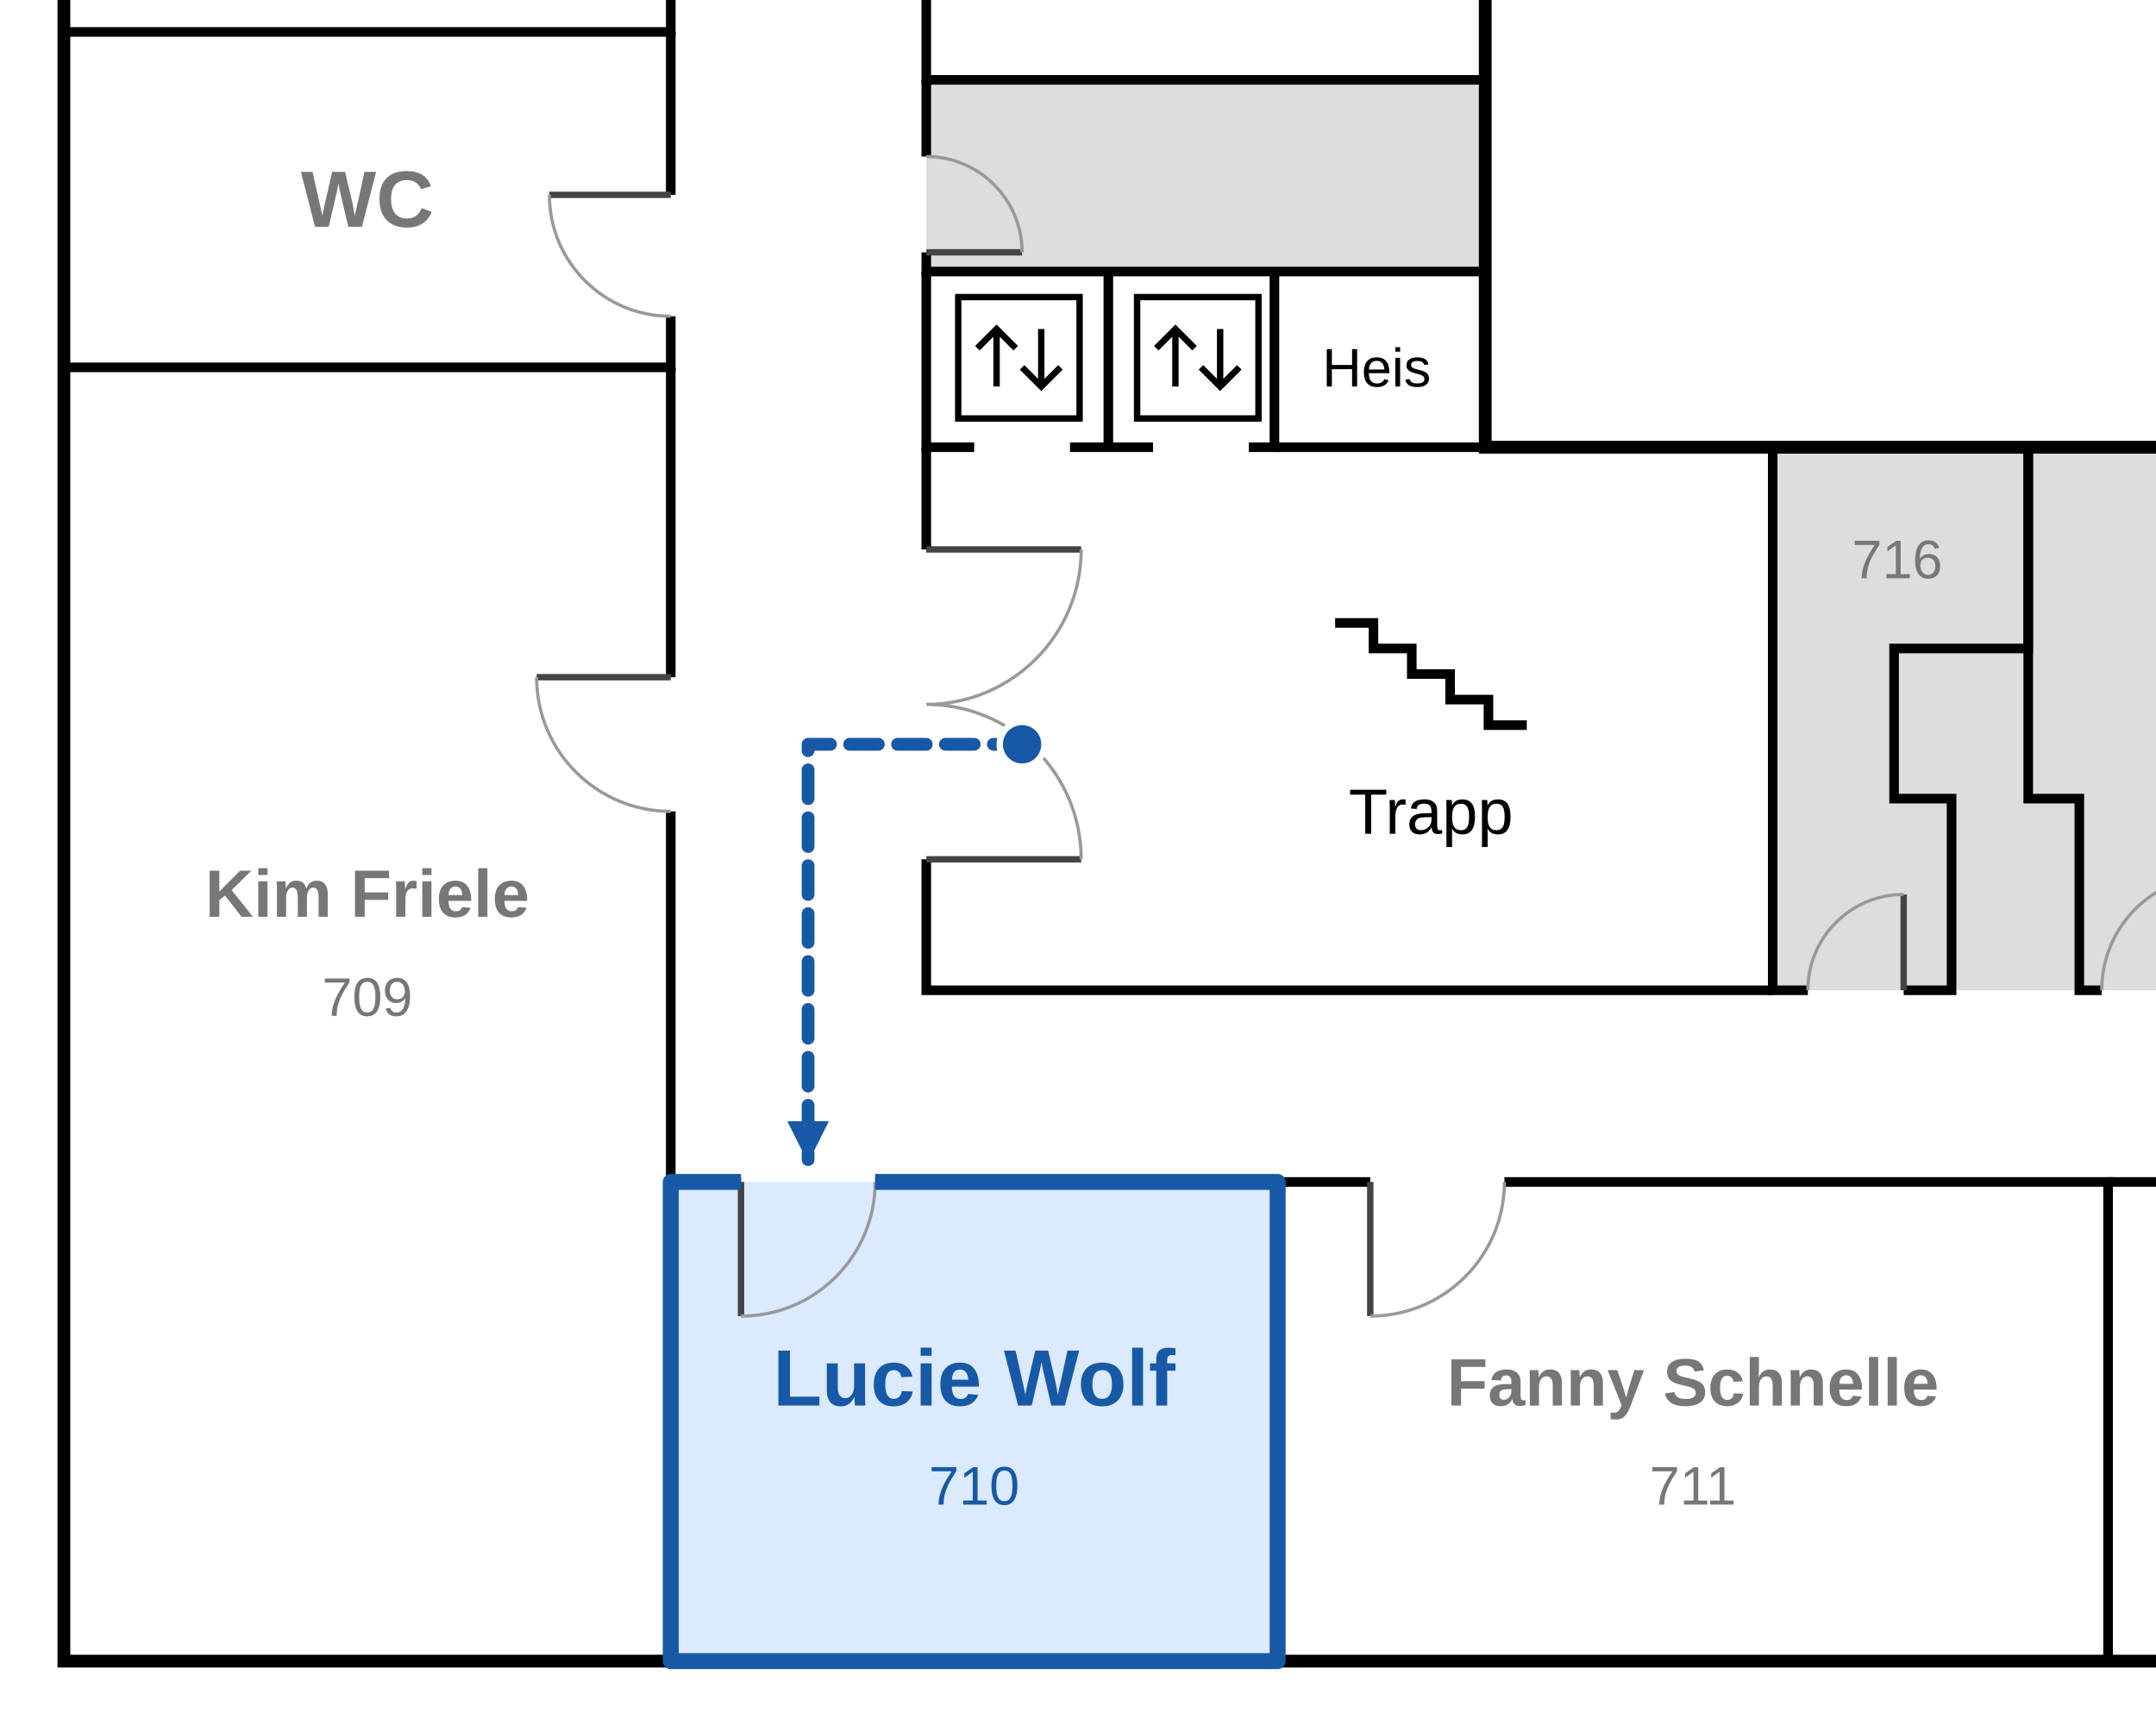
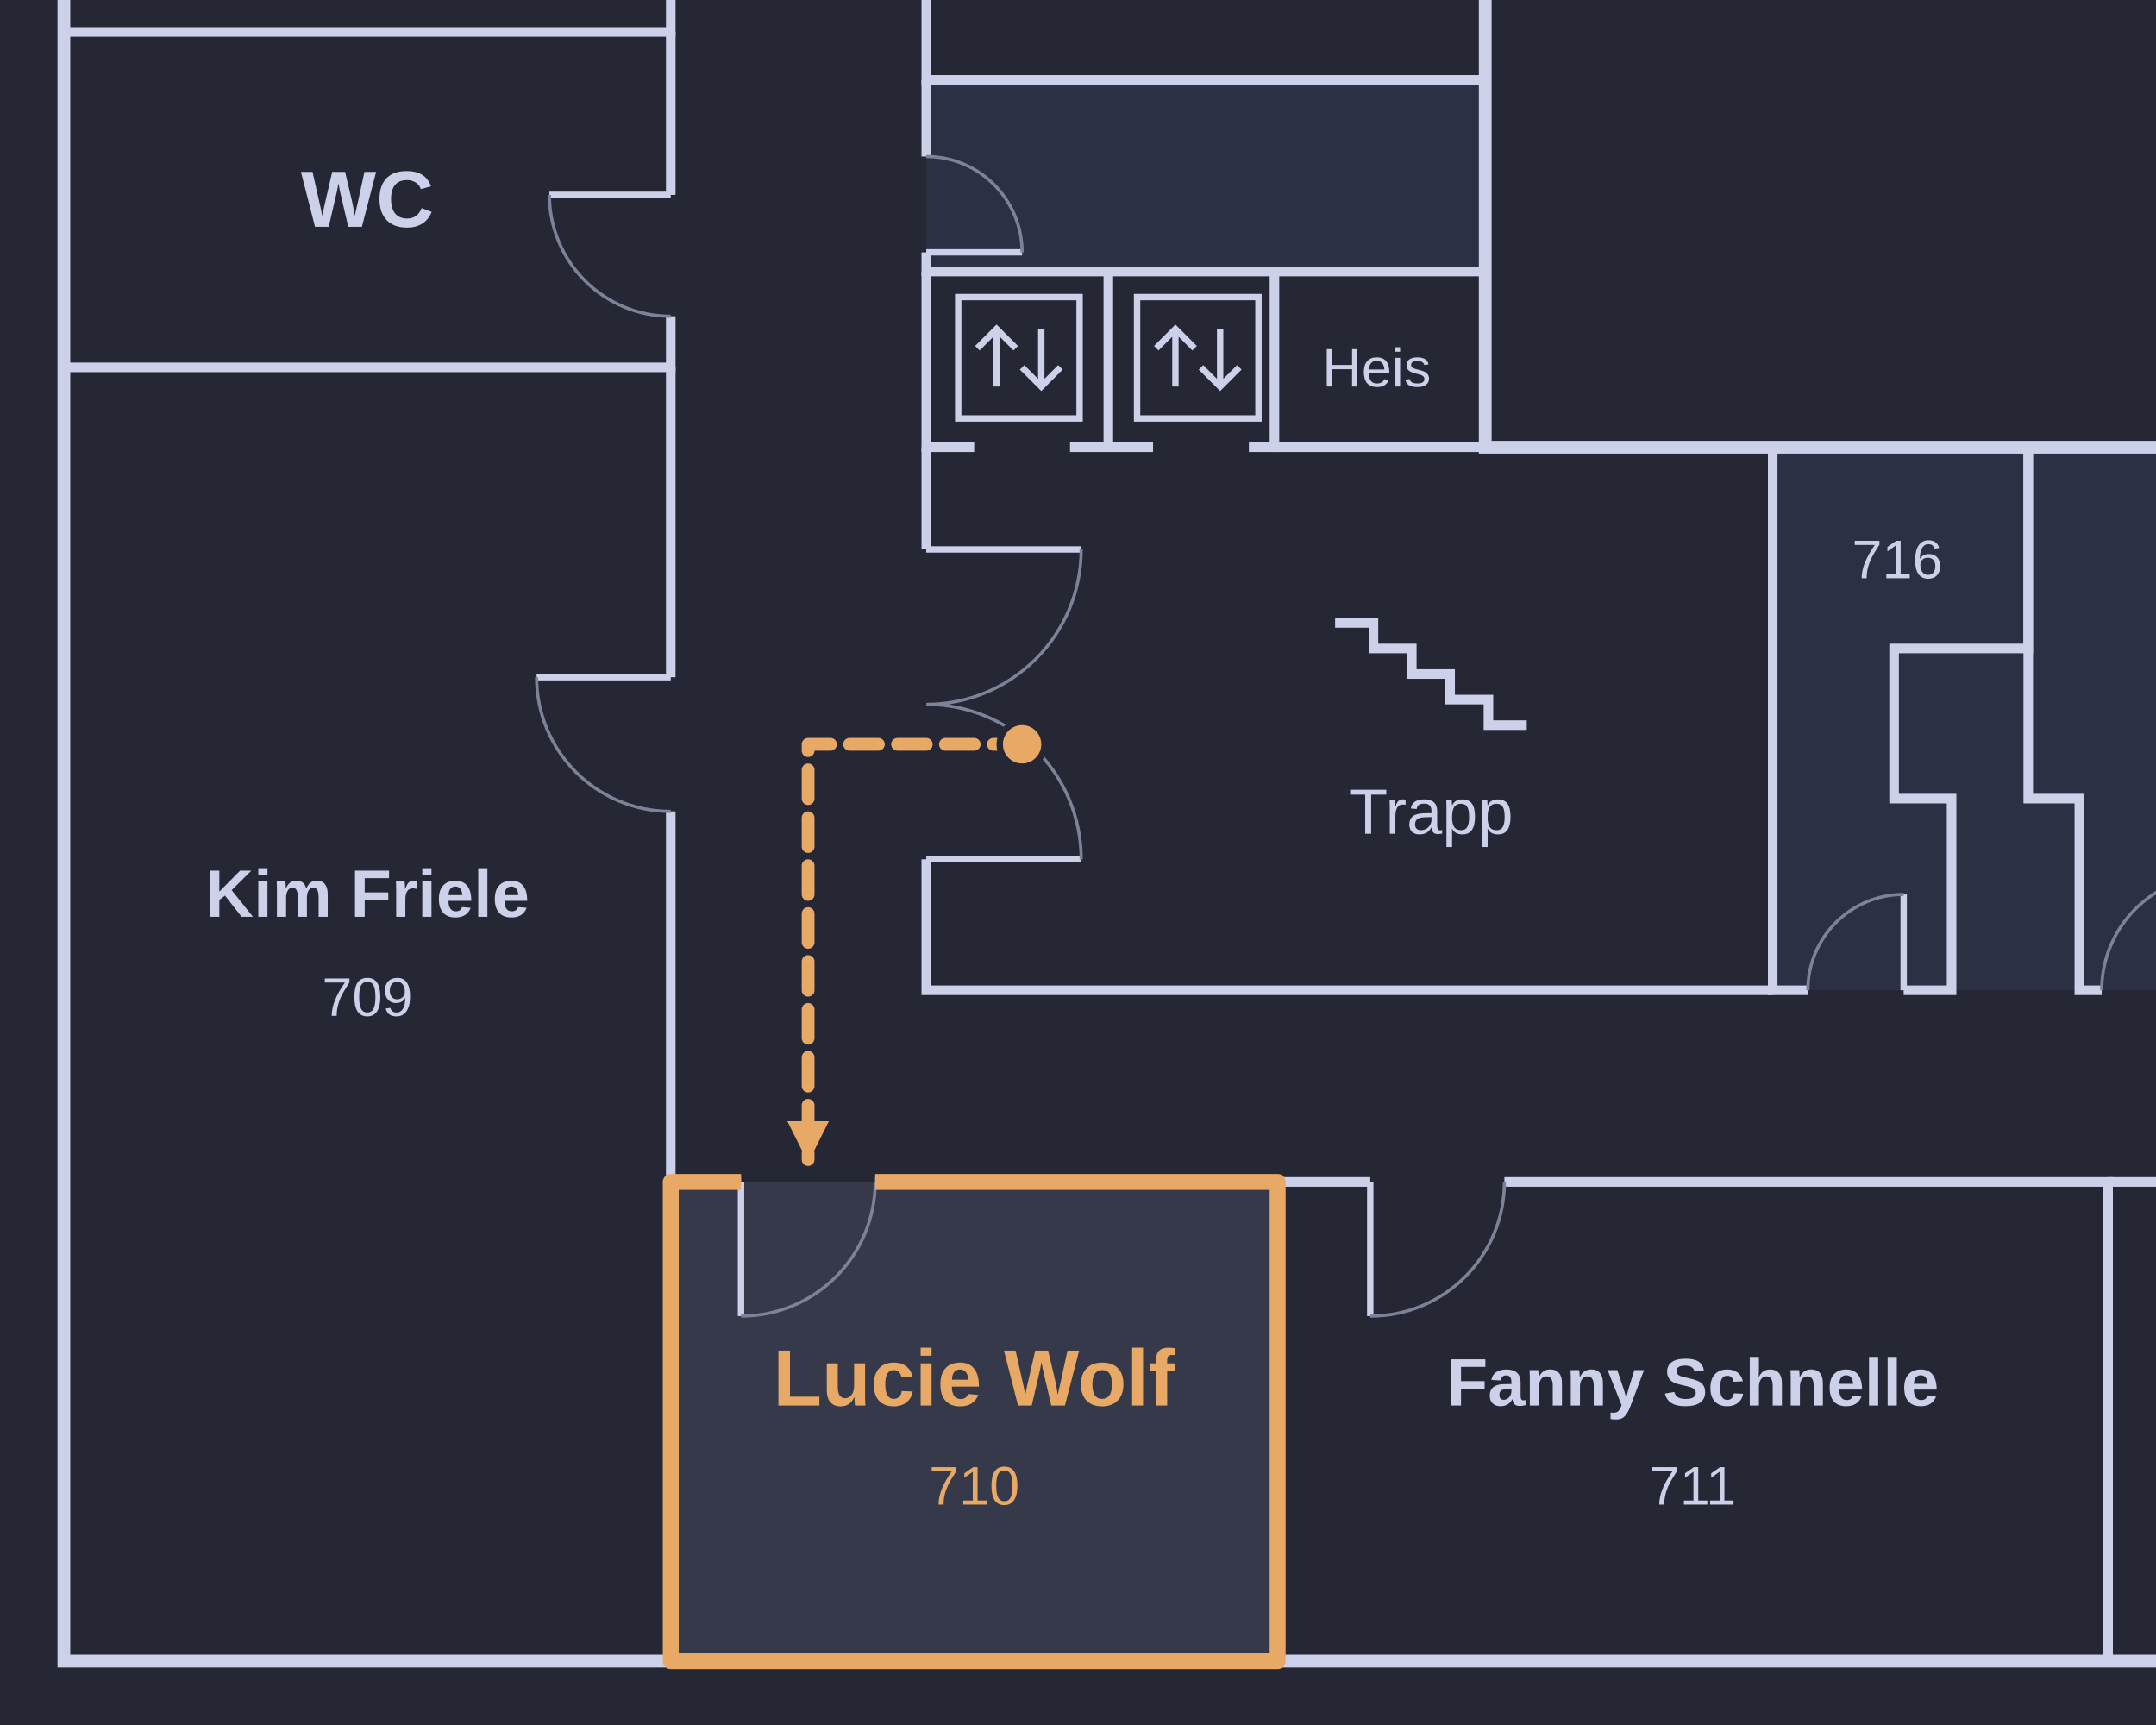
<svg xmlns="http://www.w3.org/2000/svg" xmlns:xlink="http://www.w3.org/1999/xlink" width="675" height="540" viewBox="0 110 675 540" role="img" aria-labelledby="room-710-map-title room-710-map-description" lang="nb">
  <defs>
-     <g id="room-710-stair-symbol" fill="none" stroke="black" stroke-width="3">
+     <g id="room-710-stair-symbol" fill="none" stroke="#ccd1e9" stroke-width="3">
      <path d="M 0,0 H 12 V 8 H 24 V 16 H 36 V 24 H 48 V 32 H 60" />
    </g>
-     <g id="room-710-lift-symbol" fill="none" stroke="black" stroke-width="2">
+     <g id="room-710-lift-symbol" fill="none" stroke="#ccd1e9" stroke-width="2">
      <rect width="38" height="38" />
      <path d="M 12,28 V 10 M 6,16 L 12,10 L 18,16                M 26,10 V 28 M 20,22 L 26,28 L 32,22" />
    </g>
    <clipPath id="room-710-map-crop">
      <rect x="0" y="110" width="675" height="540" />
    </clipPath>
    <marker id="room-710-route-arrow" markerUnits="userSpaceOnUse" markerWidth="13" markerHeight="13" viewBox="0 0 13 13" refX="12" refY="6.5" orient="auto">
-       <path d="M 0,0 L 13,6.5 L 0,13 Z" fill="#1759a6" />
+       <path d="M 0,0 L 13,6.5 L 0,13 Z" fill="#e7a965" />
    </marker>
  </defs>
-   <rect x="0" y="110" width="675" height="540" fill="white" />
+   <rect x="0" y="110" width="675" height="540" fill="#252735" />
  <g clip-path="url(#room-710-map-crop)">
-     <g font-family="Arial, Helvetica, sans-serif" fill="black" transform="translate(-30 -340)">
-       <g id="room-710-service-room-fills" fill="#dddddd">
+     <g font-family="Arial, Helvetica, sans-serif" fill="#ccd1e9" transform="translate(-30 -340)">
+       <g id="room-710-service-room-fills" fill="#2B3045">
        <rect x="585" y="590" width="160" height="170" />
        <rect x="320" y="475" width="175" height="60" />
      </g>
-       <g id="room-710-emergency-stairwell-fills" fill="#eeeeee">
+       <g id="room-710-emergency-stairwell-fills" fill="#35394a">
        <rect x="320" y="110" width="175" height="80" />
        <rect x="1000" y="590" width="150" height="170" />
      </g>
-       <rect id="room-710-destination-fill" x="240" y="820" width="190" height="150" fill="#dbeafe" />
-       <path id="room-710-outer-walls" d="M 50,110 H 495 V 590 H 1150 V 970 H 50 Z" fill="none" stroke="black" stroke-width="4" />
-       <g fill="none" stroke="black" stroke-width="3">
+       <rect id="room-710-destination-fill" x="240" y="820" width="190" height="150" fill="#35394a" />
+       <path id="room-710-outer-walls" d="M 50,110 H 495 V 590 H 1150 V 970 H 50 Z" fill="none" stroke="#ccd1e9" stroke-width="4" />
+       <g fill="none" stroke="#ccd1e9" stroke-width="3">
        <g id="room-710-room-707" data-room-number="707">
          <path d="M 240,110 V 268 M 240,310 V 460 H 50" />
        </g>
        <g id="room-710-room-706" data-room-number="706">
          <path d="M 495,190 H 320 V 268 M 320,310 V 345 H 495" />
        </g>
        <g id="room-710-room-705" data-room-number="705">
          <path d="M 320,345 V 388 M 320,430 V 475 H 495" />
        </g>
        <g id="room-710-room-710" data-room-number="710">
          <path d="M 240,970 V 820 H 262 M 304,820 H 430 V 970" />
        </g>
        <g id="room-710-room-711" data-room-number="711">
          <path d="M 430,820 H 459 M 501,820 H 690 V 970" />
        </g>
        <g id="room-710-room-712" data-room-number="712">
          <path d="M 690,820 H 810 M 852,820 H 950 V 970" />
        </g>
        <g id="room-710-room-713" data-room-number="713">
          <path d="M 950,820 H 978 M 1020,820 H 1150" />
        </g>
        <g id="room-710-room-714" data-room-number="714">
          <path d="M 745,590 V 760 H 793 M 835,760 H 1000 V 590" />
        </g>
        <g id="room-710-room-716" data-room-number="716">
          <path d="M 585,590 V 760 H 596 M 626,760 H 641 V 700                  H 623 V 653 H 665 V 590" />
        </g>
        <g id="room-710-room-709" data-room-number="709">
          <path d="M 240,565 V 662 M 240,704 V 820" />
        </g>
        <g id="room-710-wc-area">
          <path d="M 240,460 V 511 M 240,549 V 565 H 50" />
        </g>
        <g id="room-710-unlabelled-areas">
          <path d="M 320,475 V 499 M 320,529 V 535 H 495" />
          <path d="M 665,590 V 700 H 681 V 760 H 688 M 724,760 H 745" />
        </g>
        <g id="room-710-main-stairwell">
          <path d="M 429,590 H 585 M 320,590 V 622                  M 320,719 V 760 H 585" />
        </g>
        <g id="room-710-lift-area">
          <path d="M 320,535 V 590 H 335 M 365,590 H 391                  M 421,590 H 429 V 535 M 377,535 V 590" />
        </g>
        <g id="room-710-upper-stairwell">
          <path d="M 320,110 V 145 M 320,179 V 190" />
        </g>
        <g id="room-710-right-stairwell">
          <path d="M 1000,760 H 1079 M 1121,760 H 1150" />
        </g>
      </g>
      <g id="room-710-doors" fill="none">
        <g id="room-710-door-707" transform="translate(240 268) rotate(90)">
-           <path d="M 0,0 V 42" stroke="#444444" stroke-width="2" />
-           <path d="M 0,42 A 42,42 0 0 0 42,0" stroke="#999999" stroke-width="1" />
+           <path d="M 0,0 V 42" stroke="#ccd1e9" stroke-width="2" />
+           <path d="M 0,42 A 42,42 0 0 0 42,0" stroke="#7f8198" stroke-width="1" />
        </g>
        <g id="room-710-door-706" transform="translate(320 310) rotate(-90)">
-           <path d="M 0,0 V 42" stroke="#444444" stroke-width="2" />
-           <path d="M 0,42 A 42,42 0 0 0 42,0" stroke="#999999" stroke-width="1" />
+           <path d="M 0,0 V 42" stroke="#ccd1e9" stroke-width="2" />
+           <path d="M 0,42 A 42,42 0 0 0 42,0" stroke="#7f8198" stroke-width="1" />
        </g>
        <g id="room-710-door-705" transform="translate(320 430) rotate(-90)">
-           <path d="M 0,0 V 42" stroke="#444444" stroke-width="2" />
-           <path d="M 0,42 A 42,42 0 0 0 42,0" stroke="#999999" stroke-width="1" />
+           <path d="M 0,0 V 42" stroke="#ccd1e9" stroke-width="2" />
+           <path d="M 0,42 A 42,42 0 0 0 42,0" stroke="#7f8198" stroke-width="1" />
        </g>
        <g id="room-710-door-709-upper" transform="translate(240 662) rotate(90)">
-           <path d="M 0,0 V 42" stroke="#444444" stroke-width="2" />
-           <path d="M 0,42 A 42,42 0 0 0 42,0" stroke="#999999" stroke-width="1" />
+           <path d="M 0,0 V 42" stroke="#ccd1e9" stroke-width="2" />
+           <path d="M 0,42 A 42,42 0 0 0 42,0" stroke="#7f8198" stroke-width="1" />
        </g>
        <g id="room-710-door-wc" transform="translate(240 511) rotate(90)">
-           <path d="M 0,0 V 38" stroke="#444444" stroke-width="2" />
-           <path d="M 0,38 A 38,38 0 0 0 38,0" stroke="#999999" stroke-width="1" />
+           <path d="M 0,0 V 38" stroke="#ccd1e9" stroke-width="2" />
+           <path d="M 0,38 A 38,38 0 0 0 38,0" stroke="#7f8198" stroke-width="1" />
        </g>
        <g id="room-710-door-710" transform="translate(262 820) rotate(0)">
-           <path d="M 0,0 V 42" stroke="#444444" stroke-width="2" />
-           <path d="M 0,42 A 42,42 0 0 0 42,0" stroke="#999999" stroke-width="1" />
+           <path d="M 0,0 V 42" stroke="#ccd1e9" stroke-width="2" />
+           <path d="M 0,42 A 42,42 0 0 0 42,0" stroke="#7f8198" stroke-width="1" />
        </g>
        <g id="room-710-door-711" transform="translate(459 820) rotate(0)">
-           <path d="M 0,0 V 42" stroke="#444444" stroke-width="2" />
-           <path d="M 0,42 A 42,42 0 0 0 42,0" stroke="#999999" stroke-width="1" />
+           <path d="M 0,0 V 42" stroke="#ccd1e9" stroke-width="2" />
+           <path d="M 0,42 A 42,42 0 0 0 42,0" stroke="#7f8198" stroke-width="1" />
        </g>
        <g id="room-710-door-712" transform="translate(810 820) rotate(0)">
-           <path d="M 0,0 V 42" stroke="#444444" stroke-width="2" />
-           <path d="M 0,42 A 42,42 0 0 0 42,0" stroke="#999999" stroke-width="1" />
+           <path d="M 0,0 V 42" stroke="#ccd1e9" stroke-width="2" />
+           <path d="M 0,42 A 42,42 0 0 0 42,0" stroke="#7f8198" stroke-width="1" />
        </g>
        <g id="room-710-door-713" transform="translate(978 820) rotate(0)">
-           <path d="M 0,0 V 42" stroke="#444444" stroke-width="2" />
-           <path d="M 0,42 A 42,42 0 0 0 42,0" stroke="#999999" stroke-width="1" />
+           <path d="M 0,0 V 42" stroke="#ccd1e9" stroke-width="2" />
+           <path d="M 0,42 A 42,42 0 0 0 42,0" stroke="#7f8198" stroke-width="1" />
        </g>
        <g id="room-710-door-714-left" transform="translate(835 760) rotate(180)">
-           <path d="M 0,0 V 42" stroke="#444444" stroke-width="2" />
-           <path d="M 0,42 A 42,42 0 0 0 42,0" stroke="#999999" stroke-width="1" />
+           <path d="M 0,0 V 42" stroke="#ccd1e9" stroke-width="2" />
+           <path d="M 0,42 A 42,42 0 0 0 42,0" stroke="#7f8198" stroke-width="1" />
        </g>
        <g id="room-710-door-716" transform="translate(626 760) rotate(180)">
-           <path d="M 0,0 V 30" stroke="#444444" stroke-width="2" />
-           <path d="M 0,30 A 30,30 0 0 0 30,0" stroke="#999999" stroke-width="1" />
+           <path d="M 0,0 V 30" stroke="#ccd1e9" stroke-width="2" />
+           <path d="M 0,30 A 30,30 0 0 0 30,0" stroke="#7f8198" stroke-width="1" />
        </g>
        <g id="room-710-door-service-by-714" transform="translate(724 760) rotate(180)">
-           <path d="M 0,0 V 36" stroke="#444444" stroke-width="2" />
-           <path d="M 0,36 A 36,36 0 0 0 36,0" stroke="#999999" stroke-width="1" />
+           <path d="M 0,0 V 36" stroke="#ccd1e9" stroke-width="2" />
+           <path d="M 0,36 A 36,36 0 0 0 36,0" stroke="#7f8198" stroke-width="1" />
        </g>
        <g id="room-710-door-service-by-705" transform="translate(320 529) rotate(-90)">
-           <path d="M 0,0 V 30" stroke="#444444" stroke-width="2" />
-           <path d="M 0,30 A 30,30 0 0 0 30,0" stroke="#999999" stroke-width="1" />
+           <path d="M 0,0 V 30" stroke="#ccd1e9" stroke-width="2" />
+           <path d="M 0,30 A 30,30 0 0 0 30,0" stroke="#7f8198" stroke-width="1" />
        </g>
        <g id="room-710-door-upper-emergency" transform="translate(320 179) rotate(-90)">
-           <path d="M 0,0 V 34" stroke="#444444" stroke-width="2" />
-           <path d="M 0,34 A 34,34 0 0 0 34,0" stroke="#999999" stroke-width="1" />
+           <path d="M 0,0 V 34" stroke="#ccd1e9" stroke-width="2" />
+           <path d="M 0,34 A 34,34 0 0 0 34,0" stroke="#7f8198" stroke-width="1" />
        </g>
        <g id="room-710-door-right-emergency" transform="translate(1121 760) rotate(180)">
-           <path d="M 0,0 V 42" stroke="#444444" stroke-width="2" />
-           <path d="M 0,42 A 42,42 0 0 0 42,0" stroke="#999999" stroke-width="1" />
+           <path d="M 0,0 V 42" stroke="#ccd1e9" stroke-width="2" />
+           <path d="M 0,42 A 42,42 0 0 0 42,0" stroke="#7f8198" stroke-width="1" />
        </g>
        <g id="room-710-main-stairwell-double-door">
-           <path d="M 320,622 H 368.5 M 320,719 H 368.5" stroke="#444444" stroke-width="2" />
-           <path d="M 368.5,622 A 48.5,48.5 0 0 1 320,670.5 M 368.5,719 A 48.5,48.5 0 0 0 320,670.5" stroke="#999999" stroke-width="1" />
-         </g>
-       </g>
-       <path id="room-710-destination-outline" d="M 262,820 H 240 V 970 H 430 V 820 H 304" fill="none" stroke="#1759a6" stroke-width="5" stroke-linejoin="round" />
-       <g id="room-710-room-labels" font-size="21" text-anchor="middle" fill="#777777">
+           <path d="M 320,622 H 368.5 M 320,719 H 368.5" stroke="#ccd1e9" stroke-width="2" />
+           <path d="M 368.5,622 A 48.5,48.5 0 0 1 320,670.5 M 368.5,719 A 48.5,48.5 0 0 0 320,670.5" stroke="#7f8198" stroke-width="1" />
+         </g>
+       </g>
+       <path id="room-710-destination-outline" d="M 262,820 H 240 V 970 H 430 V 820 H 304" fill="none" stroke="#e7a965" stroke-width="5" stroke-linejoin="round" />
+       <g id="room-710-room-labels" font-size="21" text-anchor="middle" fill="#ccd1e9">
        <g id="room-710-label-707">
          <text x="145" y="266" font-weight="bold">
            <tspan x="145" dy="0">Torborg</tspan>
            <tspan x="145" dy="27">Nedraas</tspan>
          </text>
          <text x="145" y="324" font-size="17">707</text>
        </g>
        <g id="room-710-label-706">
          <text x="408" y="247" font-weight="bold">
            <tspan x="408" dy="0">Marie</tspan>
            <tspan x="408" dy="27">Monsen</tspan>
          </text>
          <text x="408" y="305" font-size="17">706</text>
        </g>
        <g id="room-710-label-705">
          <text x="408" y="385" font-weight="bold">
            <tspan x="408" dy="0">Amalie</tspan>
            <tspan x="408" dy="27">Hansen</tspan>
          </text>
          <text x="408" y="443" font-size="17">705</text>
        </g>
        <g id="room-710-label-709">
          <text x="145" y="737" font-weight="bold">
            <tspan x="145" dy="0">Kim Friele</tspan>
          </text>
          <text x="145" y="768" font-size="17">709</text>
        </g>
-         <g id="room-710-label-710" fill="#1759a6" font-size="25">
+         <g id="room-710-label-710" fill="#e7a965" font-size="25">
          <text x="335" y="890" font-weight="bold">
            <tspan x="335" dy="0">Lucie Wolf</tspan>
          </text>
          <text x="335" y="921" font-size="17">710</text>
        </g>
        <g id="room-710-label-711">
          <text x="560" y="890" font-weight="bold">
            <tspan x="560" dy="0">Fanny Schnelle</tspan>
          </text>
          <text x="560" y="921" font-size="17">711</text>
        </g>
        <g id="room-710-label-712">
          <text x="820" y="890" font-weight="bold">
            <tspan x="820" dy="0">Amalie Skram</tspan>
          </text>
          <text x="820" y="921" font-size="17">712</text>
        </g>
        <g id="room-710-label-713">
          <text x="1050" y="890" font-weight="bold">
            <tspan x="1050" dy="0">Anne Gullestad</tspan>
          </text>
          <text x="1050" y="921" font-size="17">713</text>
        </g>
        <g id="room-710-label-714">
          <text x="873" y="671" font-weight="bold">
            <tspan x="873" dy="0">Valborg Platou</tspan>
          </text>
          <text x="873" y="702" font-size="17">714</text>
        </g>
-         <text id="room-710-label-716" x="624" y="631" font-size="17" fill="#777777">716</text>
+         <text id="room-710-label-716" x="624" y="631" font-size="17" fill="#ccd1e9">716</text>
        <text id="room-710-label-wc" x="145" y="521" font-size="25" font-weight="bold">WC</text>
      </g>
      <g id="room-710-stairs-and-lifts" font-size="20" text-anchor="middle">
        <g id="room-710-upper-emergency-exit" opacity="0.55">
          <use xlink:href="#room-710-stair-symbol" x="379" y="121" />
          <text x="408" y="179" font-size="17">Nødutgang</text>
        </g>
        <use xlink:href="#room-710-lift-symbol" x="330" y="543" />
        <use xlink:href="#room-710-lift-symbol" x="386" y="543" />
        <text x="461" y="571" font-size="17">Heis</text>
        <use xlink:href="#room-710-stair-symbol" x="448" y="645" />
        <text x="478" y="711">Trapp</text>
        <g id="room-710-right-emergency-exit" opacity="0.55">
          <use xlink:href="#room-710-stair-symbol" x="1045" y="625" />
          <text x="1075" y="698" font-size="17">Nødutgang</text>
        </g>
      </g>
      <g id="room-710-route" fill="none" stroke-linejoin="round" stroke-linecap="round">
-         <path d="M 350,683 H 283 V 813" stroke="white" stroke-width="8" />
-         <path d="M 350,683 H 283 V 813" stroke="#1759a6" stroke-width="4" stroke-dasharray="9 6" marker-end="url(#room-710-route-arrow)" />
-         <circle cx="350" cy="683" r="7" fill="#1759a6" stroke="white" stroke-width="2" />
+         <path d="M 350,683 H 283 V 813" stroke="#252735" stroke-width="8" />
+         <path d="M 350,683 H 283 V 813" stroke="#e7a965" stroke-width="4" stroke-dasharray="9 6" marker-end="url(#room-710-route-arrow)" />
+         <circle cx="350" cy="683" r="7" fill="#e7a965" stroke="#252735" stroke-width="2" />
      </g>
    </g>
  </g>
</svg>
